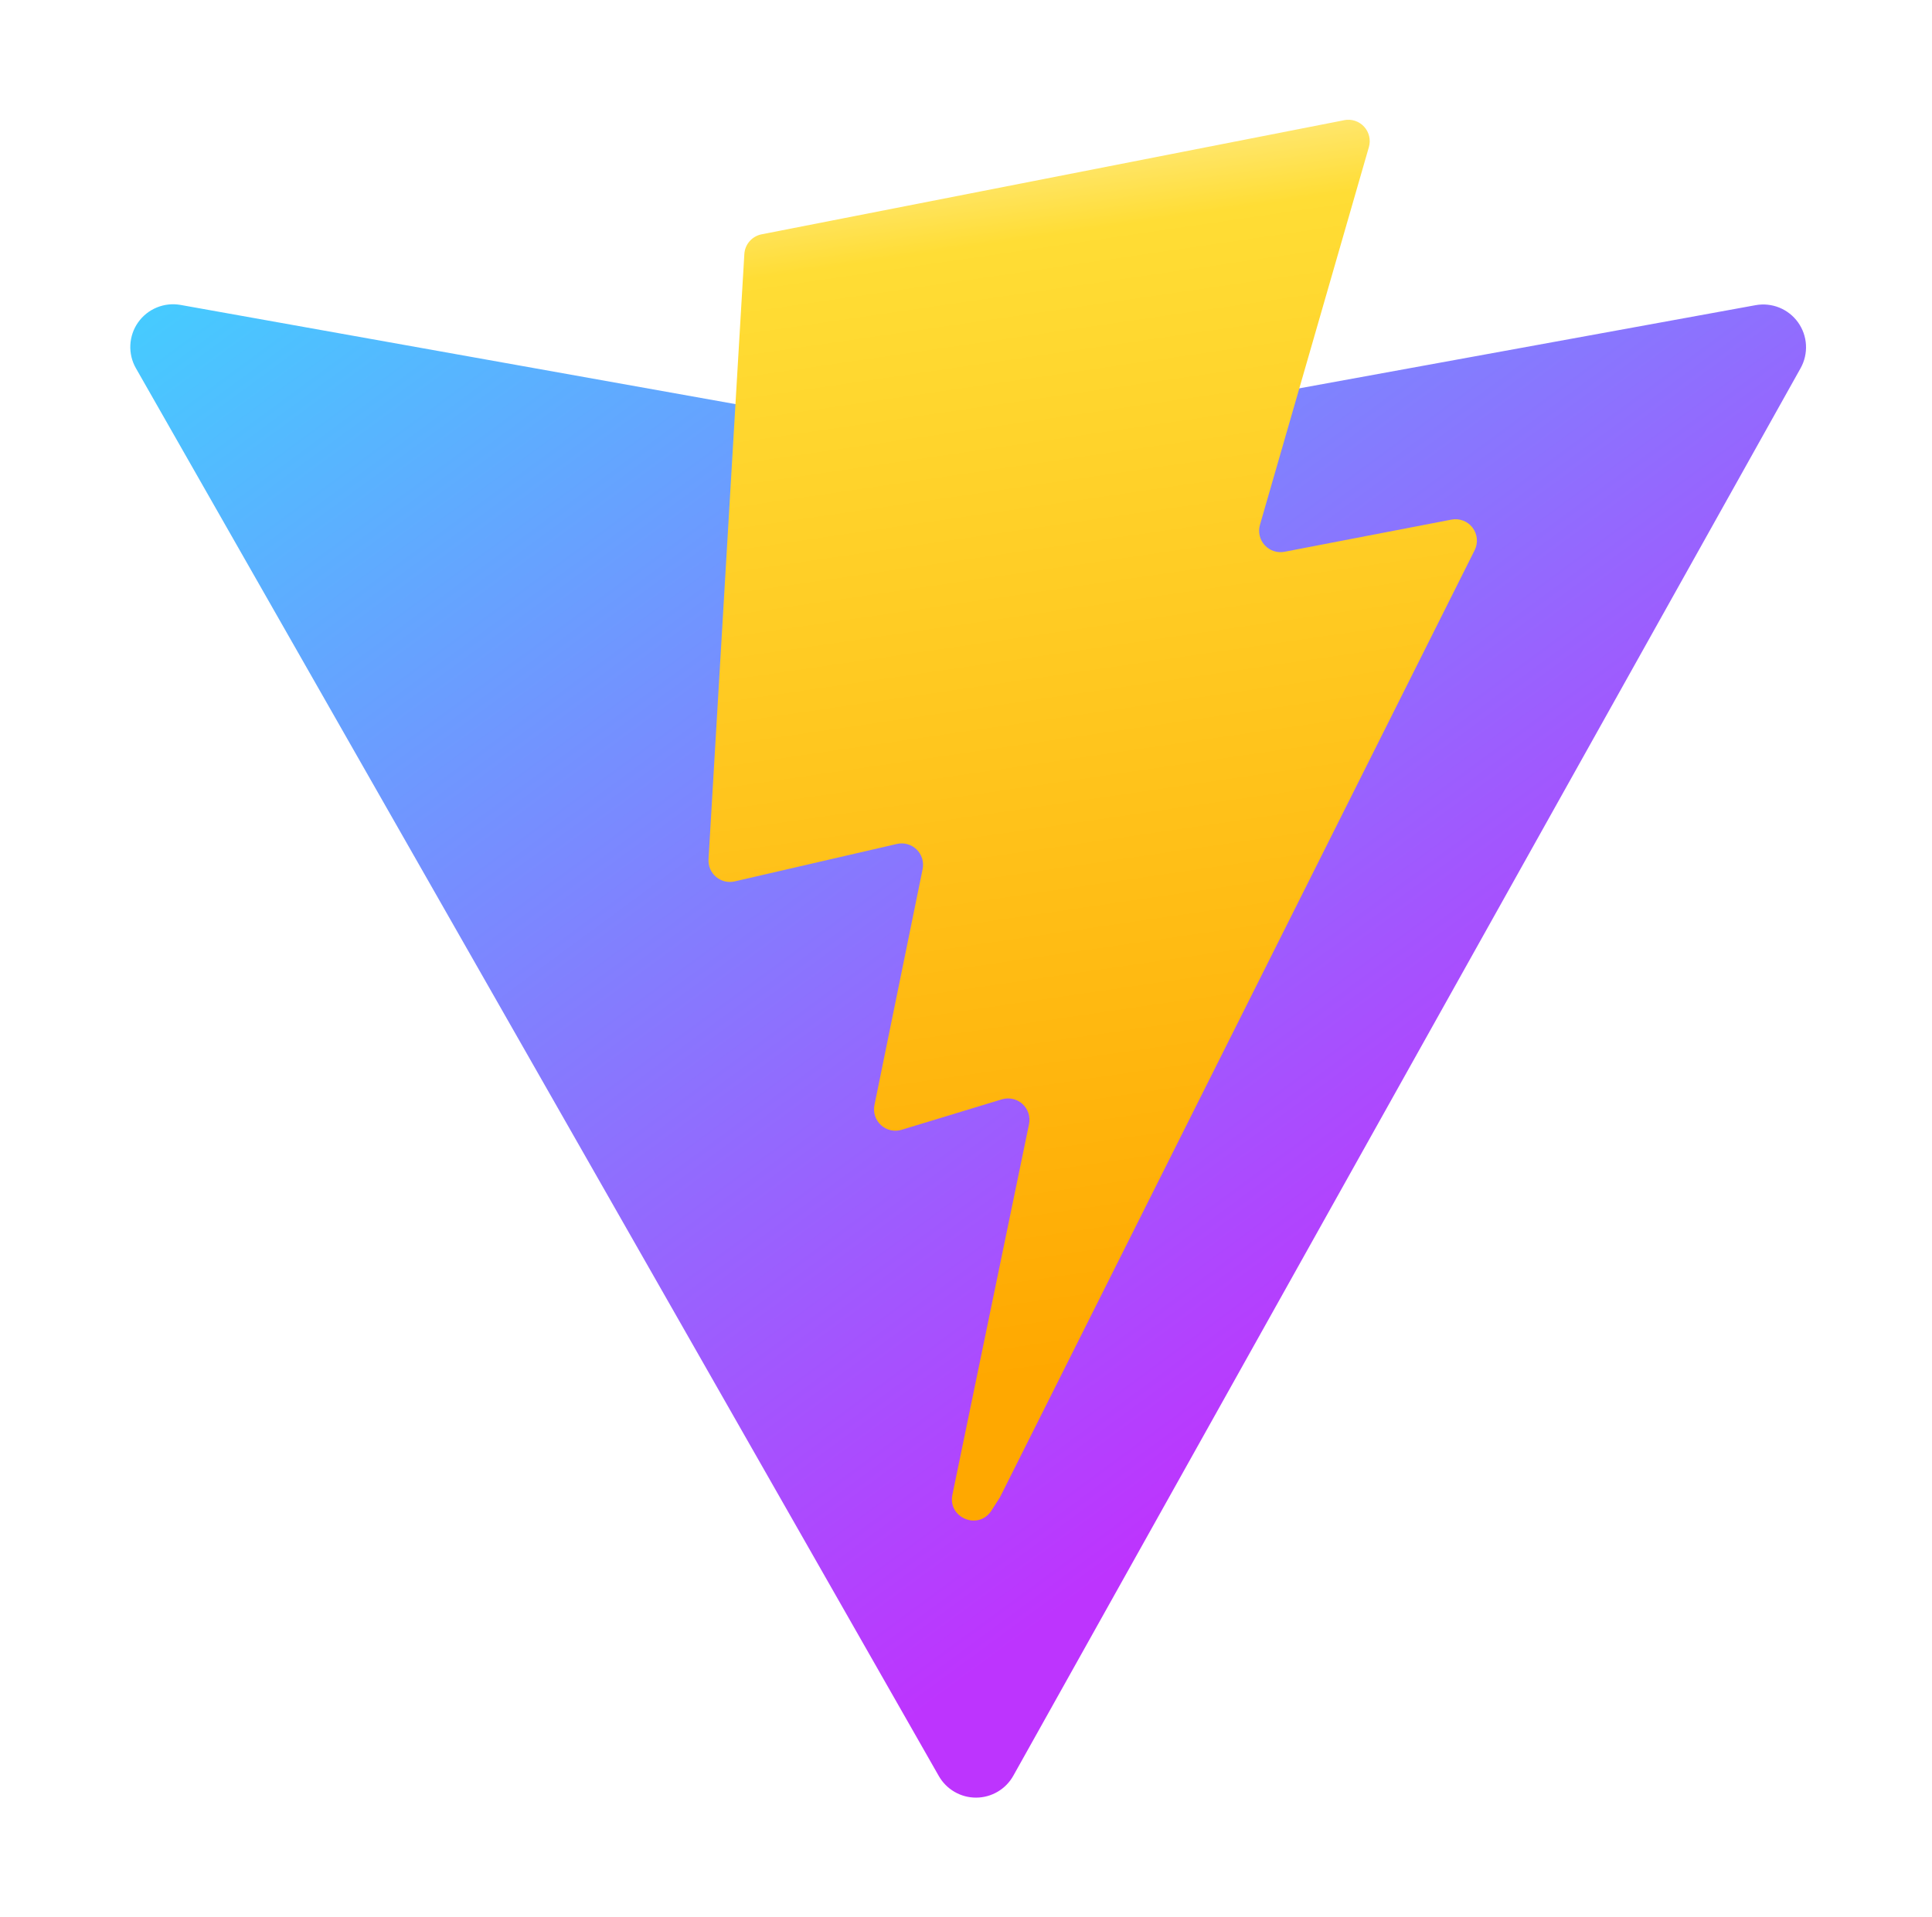
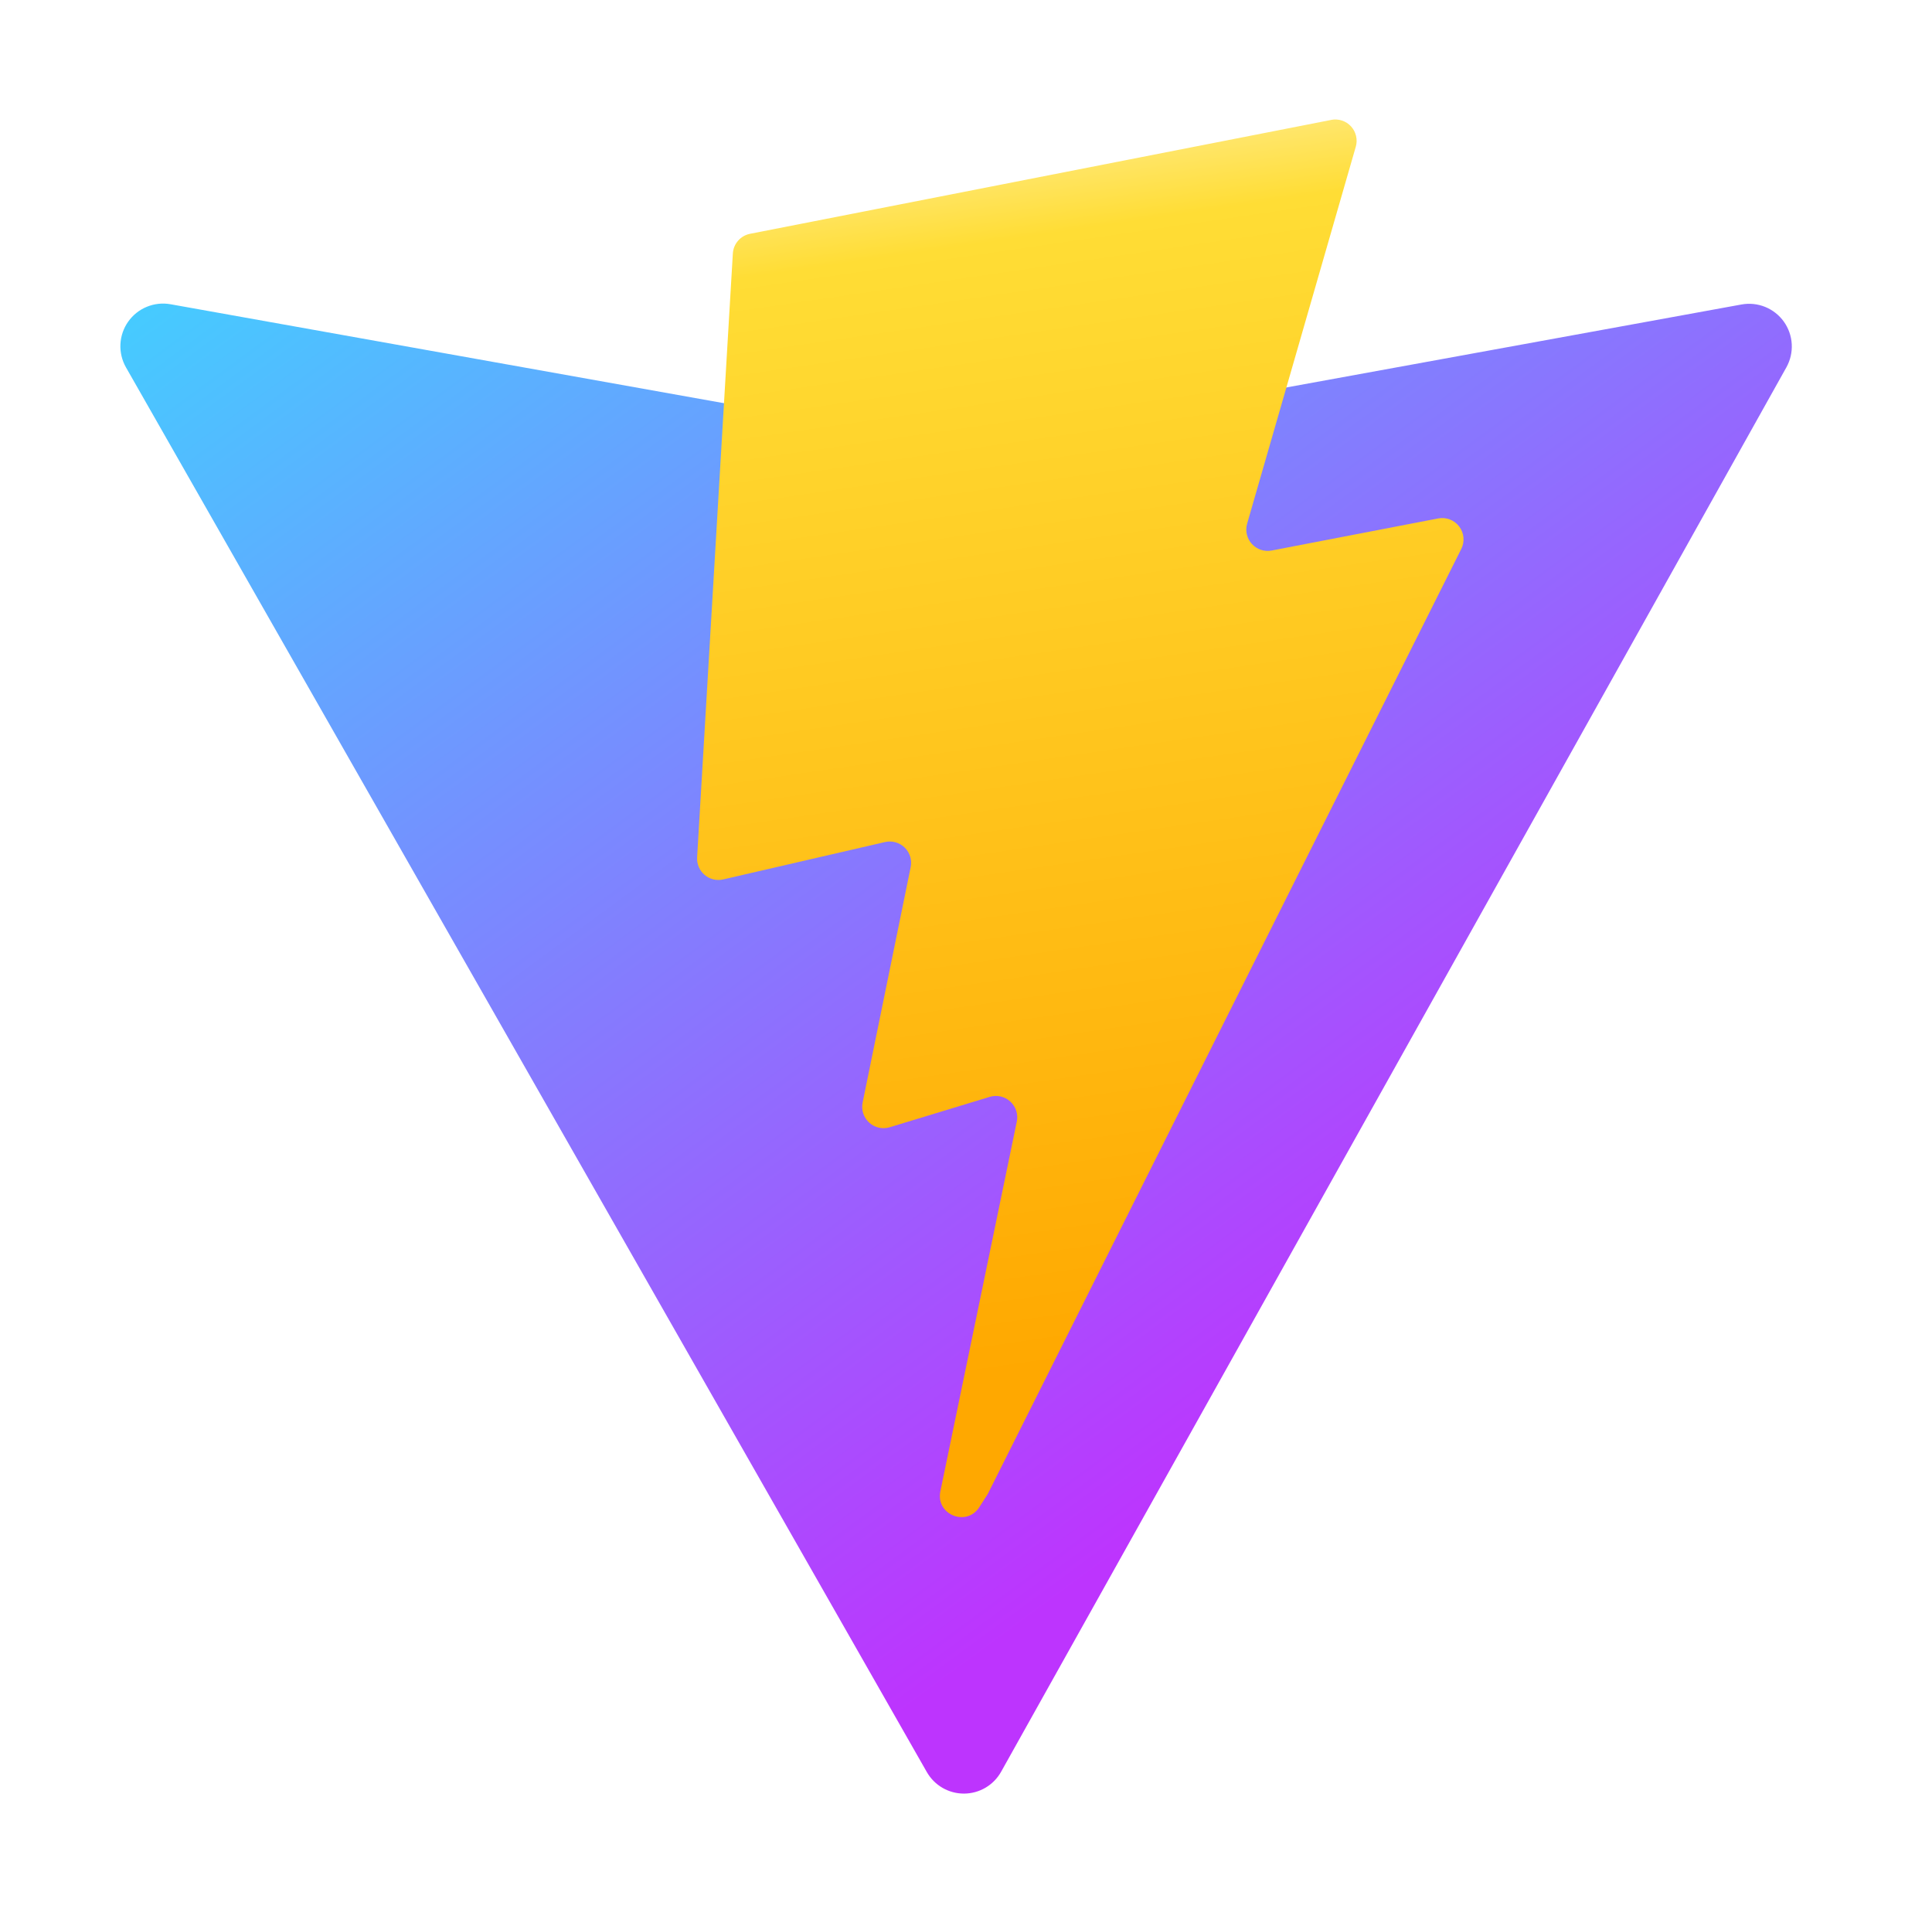
- <svg xmlns="http://www.w3.org/2000/svg" width="129" height="128" viewBox="0 0 129 128" fill="none">
-   <path d="M120.228 24.584L67.66 118.584C67.413 119.026 67.053 119.395 66.617 119.652C66.181 119.909 65.684 120.046 65.178 120.048C64.671 120.05 64.174 119.917 63.736 119.663C63.297 119.41 62.934 119.044 62.684 118.604L9.076 24.592C8.806 24.12 8.677 23.582 8.703 23.039C8.729 22.496 8.909 21.972 9.222 21.528C9.536 21.084 9.969 20.739 10.472 20.533C10.974 20.327 11.525 20.268 12.06 20.364L64.684 29.772C65.019 29.832 65.361 29.832 65.696 29.772L117.22 20.38C117.753 20.283 118.302 20.339 118.804 20.542C119.306 20.745 119.74 21.086 120.055 21.527C120.371 21.967 120.554 22.488 120.585 23.028C120.615 23.569 120.492 24.111 120.228 24.584Z" fill="url(#paint0_linear_10_57)" />
-   <path d="M89.748 8.028L50.852 15.648C50.541 15.709 50.258 15.872 50.05 16.111C49.841 16.35 49.718 16.651 49.7 16.968L47.308 57.384C47.295 57.606 47.334 57.828 47.421 58.032C47.509 58.236 47.642 58.417 47.812 58.56C47.982 58.703 48.183 58.805 48.399 58.857C48.614 58.909 48.84 58.91 49.056 58.86L59.884 56.36C60.117 56.306 60.36 56.312 60.591 56.376C60.821 56.441 61.032 56.562 61.203 56.73C61.375 56.897 61.501 57.105 61.571 57.334C61.641 57.563 61.652 57.806 61.604 58.04L58.388 73.796C58.338 74.039 58.353 74.29 58.429 74.525C58.506 74.761 58.643 74.972 58.826 75.139C59.009 75.305 59.233 75.421 59.474 75.476C59.716 75.53 59.967 75.52 60.204 75.448L66.892 73.416C67.129 73.344 67.381 73.334 67.623 73.388C67.865 73.443 68.089 73.559 68.272 73.726C68.455 73.894 68.592 74.106 68.668 74.341C68.745 74.577 68.758 74.829 68.708 75.072L63.592 99.82C63.272 101.368 65.332 102.212 66.192 100.888L66.764 100L98.464 36.74C98.583 36.502 98.633 36.235 98.608 35.969C98.583 35.704 98.485 35.451 98.324 35.239C98.163 35.027 97.946 34.864 97.697 34.769C97.448 34.673 97.178 34.65 96.916 34.7L85.768 36.848C85.528 36.894 85.28 36.878 85.049 36.8C84.817 36.723 84.609 36.588 84.444 36.407C84.279 36.227 84.164 36.007 84.109 35.769C84.053 35.531 84.06 35.283 84.128 35.048L91.4 9.824C91.469 9.589 91.475 9.34 91.42 9.101C91.364 8.862 91.248 8.642 91.082 8.461C90.917 8.28 90.707 8.145 90.474 8.068C90.241 7.992 89.993 7.977 89.752 8.024L89.748 8.028Z" fill="url(#paint1_linear_10_57)" />
+ <svg xmlns="http://www.w3.org/2000/svg" width="97" height="96" viewBox="0 0 97 96" fill="none">
+   <path d="M89.69 18.438L50.264 88.938C50.079 89.27 49.809 89.546 49.482 89.739C49.155 89.932 48.782 90.034 48.403 90.036C48.023 90.037 47.649 89.938 47.321 89.748C46.992 89.557 46.72 89.283 46.532 88.953L6.326 18.444C6.124 18.09 6.027 17.686 6.046 17.279C6.066 16.872 6.201 16.479 6.436 16.146C6.671 15.813 6.996 15.554 7.373 15.4C7.75 15.245 8.163 15.201 8.564 15.273L48.032 22.329C48.283 22.374 48.54 22.374 48.791 22.329L87.434 15.285C87.834 15.212 88.246 15.254 88.622 15.406C88.999 15.559 89.324 15.815 89.561 16.145C89.797 16.475 89.935 16.866 89.958 17.271C89.981 17.677 89.888 18.083 89.69 18.438Z" fill="url(#paint0_linear_134_703)" />
+   <path d="M66.83 6.021L37.658 11.736C37.425 11.782 37.213 11.904 37.057 12.083C36.9 12.262 36.808 12.489 36.794 12.726L35 43.038C34.99 43.204 35.019 43.371 35.085 43.524C35.151 43.677 35.251 43.812 35.378 43.92C35.506 44.028 35.656 44.104 35.818 44.143C35.98 44.182 36.149 44.183 36.311 44.145L44.432 42.27C44.607 42.23 44.79 42.234 44.962 42.282C45.135 42.331 45.293 42.422 45.422 42.547C45.55 42.673 45.645 42.829 45.698 43C45.75 43.172 45.759 43.354 45.722 43.53L43.31 55.347C43.273 55.529 43.284 55.717 43.341 55.894C43.399 56.071 43.502 56.229 43.639 56.354C43.776 56.479 43.944 56.566 44.125 56.607C44.306 56.647 44.495 56.64 44.672 56.586L49.688 55.062C49.866 55.008 50.055 55 50.237 55.041C50.418 55.082 50.586 55.169 50.723 55.295C50.861 55.42 50.963 55.579 51.021 55.756C51.078 55.933 51.088 56.122 51.05 56.304L47.213 74.865C46.973 76.026 48.518 76.659 49.163 75.666L49.592 75L73.367 27.555C73.457 27.376 73.494 27.176 73.475 26.977C73.457 26.778 73.383 26.588 73.262 26.429C73.141 26.27 72.979 26.148 72.792 26.076C72.605 26.005 72.403 25.987 72.206 26.025L63.845 27.636C63.665 27.671 63.48 27.658 63.306 27.6C63.132 27.542 62.976 27.441 62.852 27.305C62.729 27.17 62.642 27.005 62.601 26.827C62.559 26.648 62.564 26.462 62.615 26.286L68.069 7.368C68.121 7.191 68.126 7.005 68.084 6.826C68.042 6.646 67.955 6.481 67.831 6.345C67.707 6.21 67.55 6.108 67.375 6.051C67.2 5.994 67.014 5.982 66.833 6.018L66.83 6.021Z" fill="url(#paint1_linear_134_703)" />
  <defs>
-     <linearGradient id="paint0_linear_10_57" x1="7.766" y1="17.003" x2="73.187" y2="105.85" gradientUnits="userSpaceOnUse">
+     <linearGradient id="paint0_linear_134_703" x1="5.344" y1="12.753" x2="54.409" y2="79.388" gradientUnits="userSpaceOnUse">
      <stop stop-color="#41D1FF" />
      <stop offset="1" stop-color="#BD34FE" />
    </linearGradient>
-     <linearGradient id="paint1_linear_10_57" x1="61.66" y1="10.095" x2="73.494" y2="91.277" gradientUnits="userSpaceOnUse">
+     <linearGradient id="paint1_linear_134_703" x1="45.764" y1="7.571" x2="54.64" y2="68.458" gradientUnits="userSpaceOnUse">
      <stop stop-color="#FFEA83" />
      <stop offset="0.083" stop-color="#FFDD35" />
      <stop offset="1" stop-color="#FFA800" />
    </linearGradient>
  </defs>
</svg>
